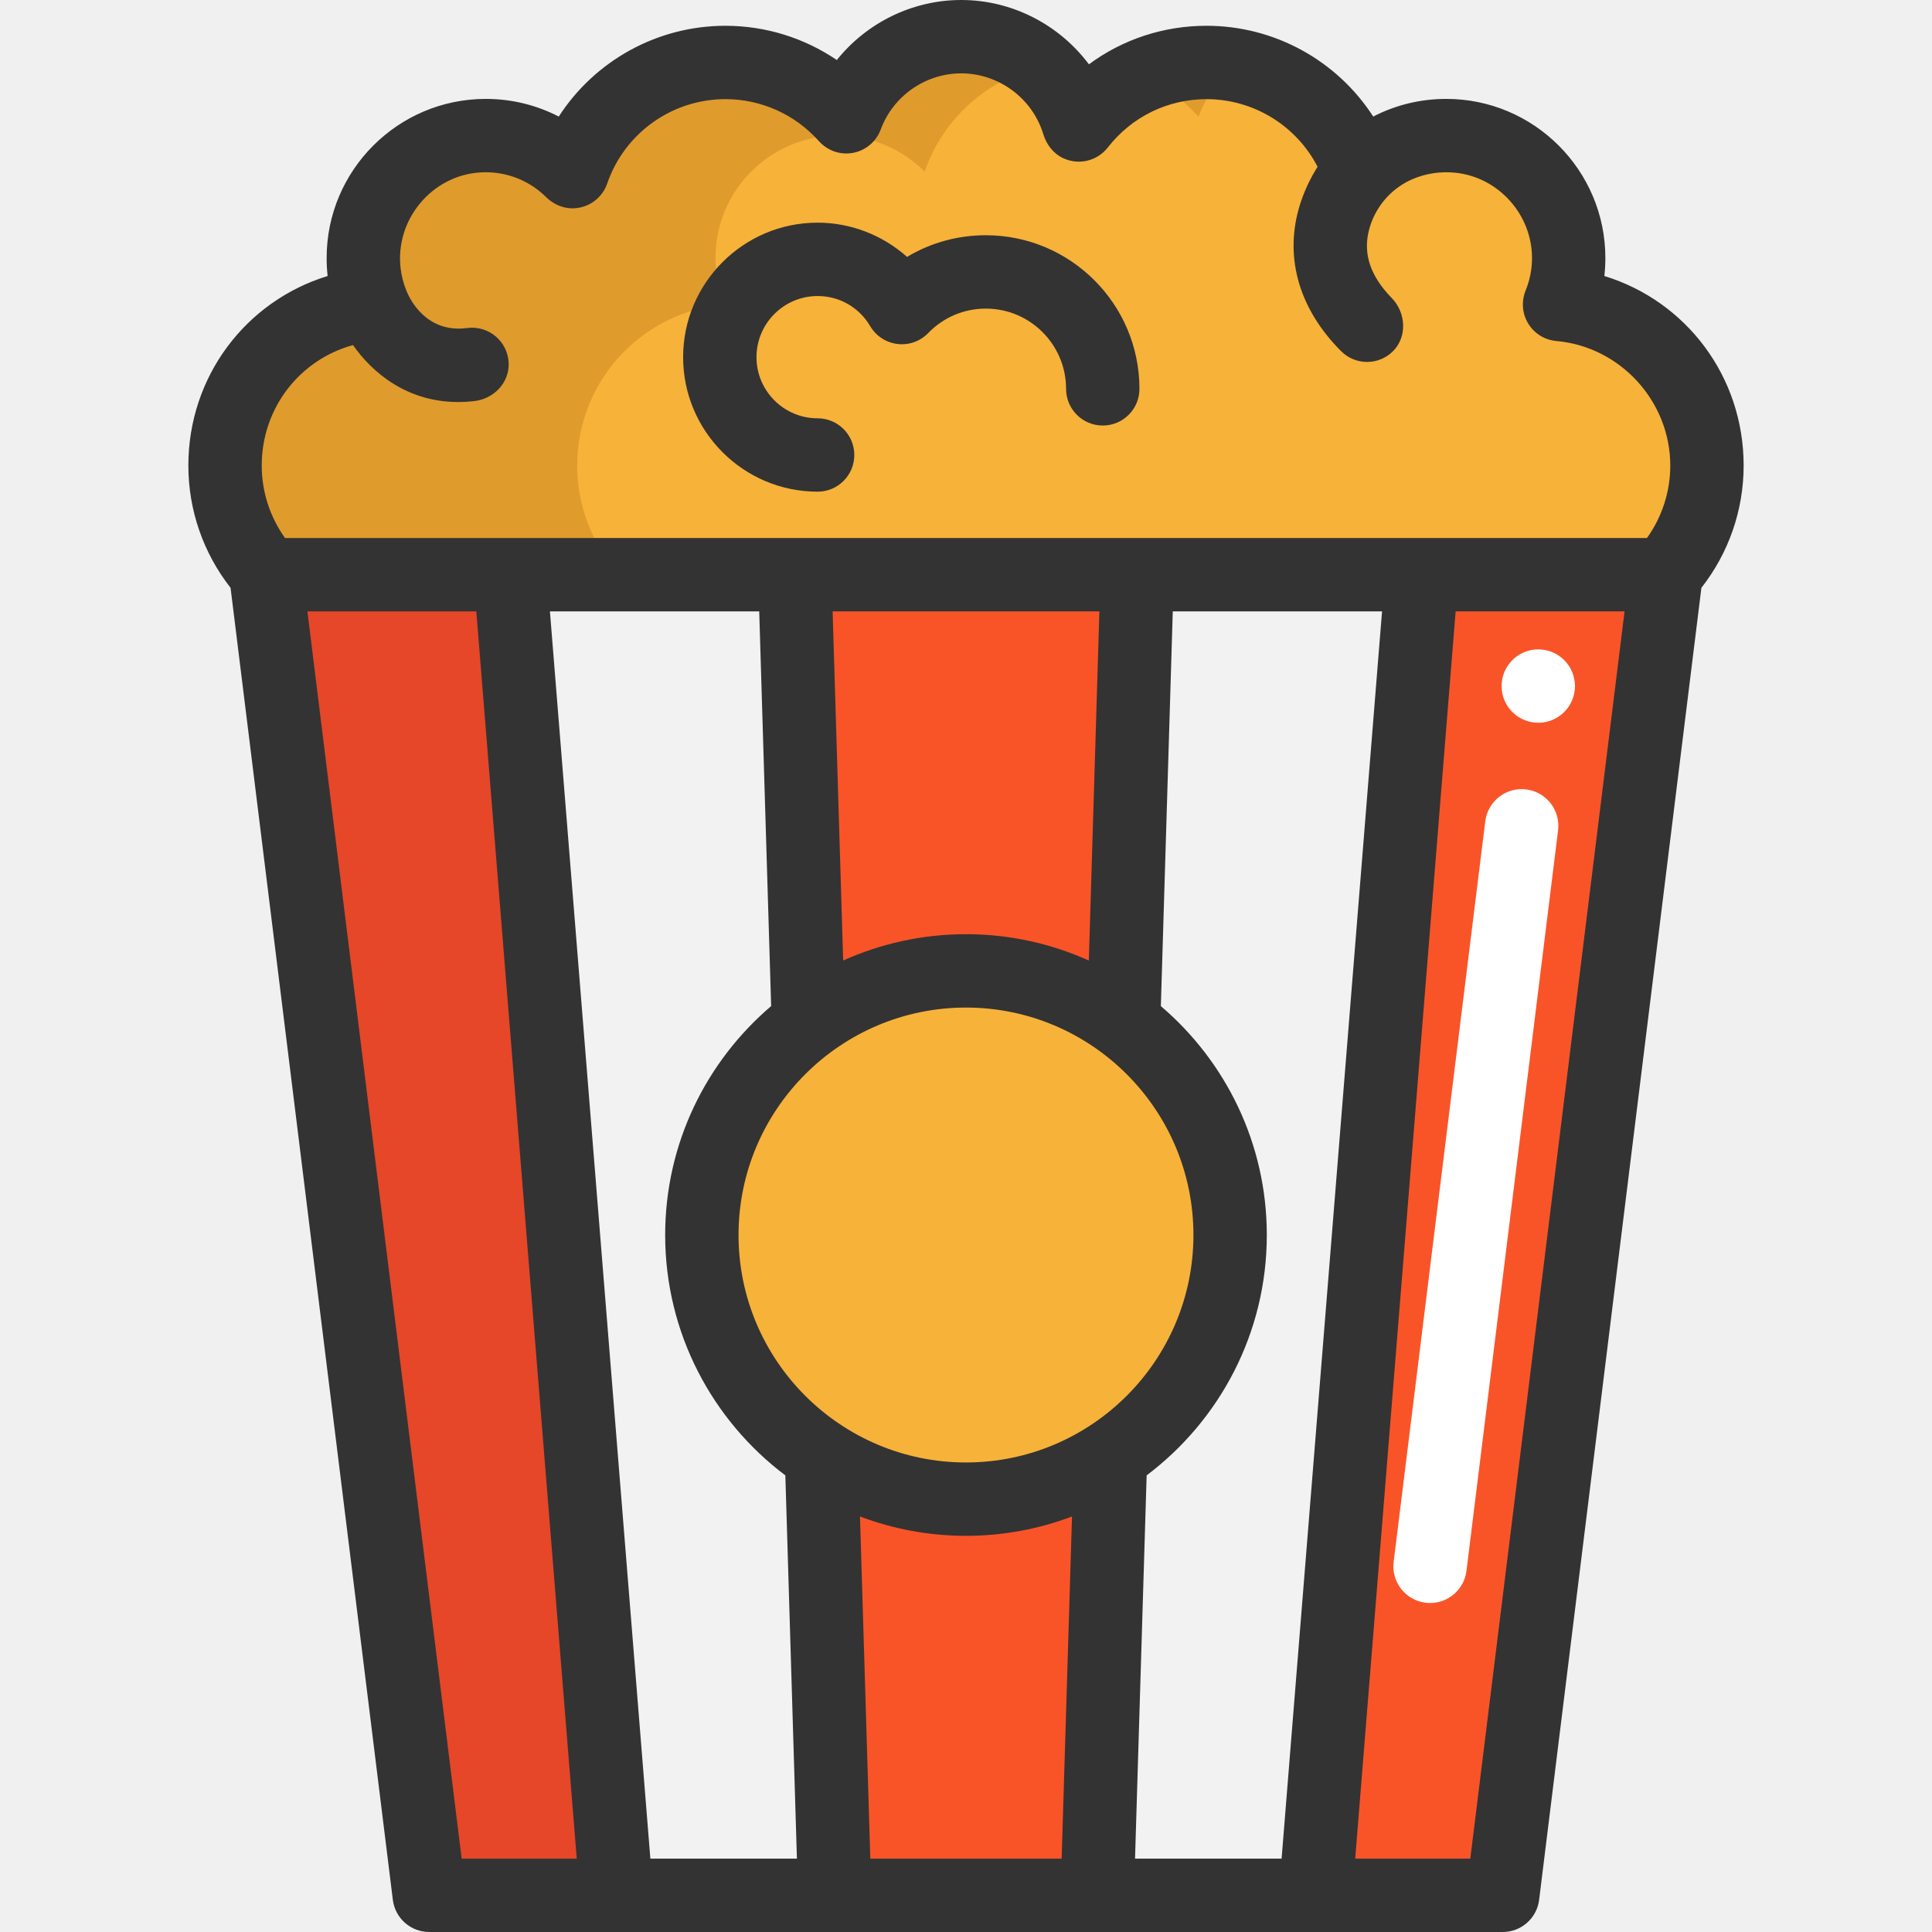
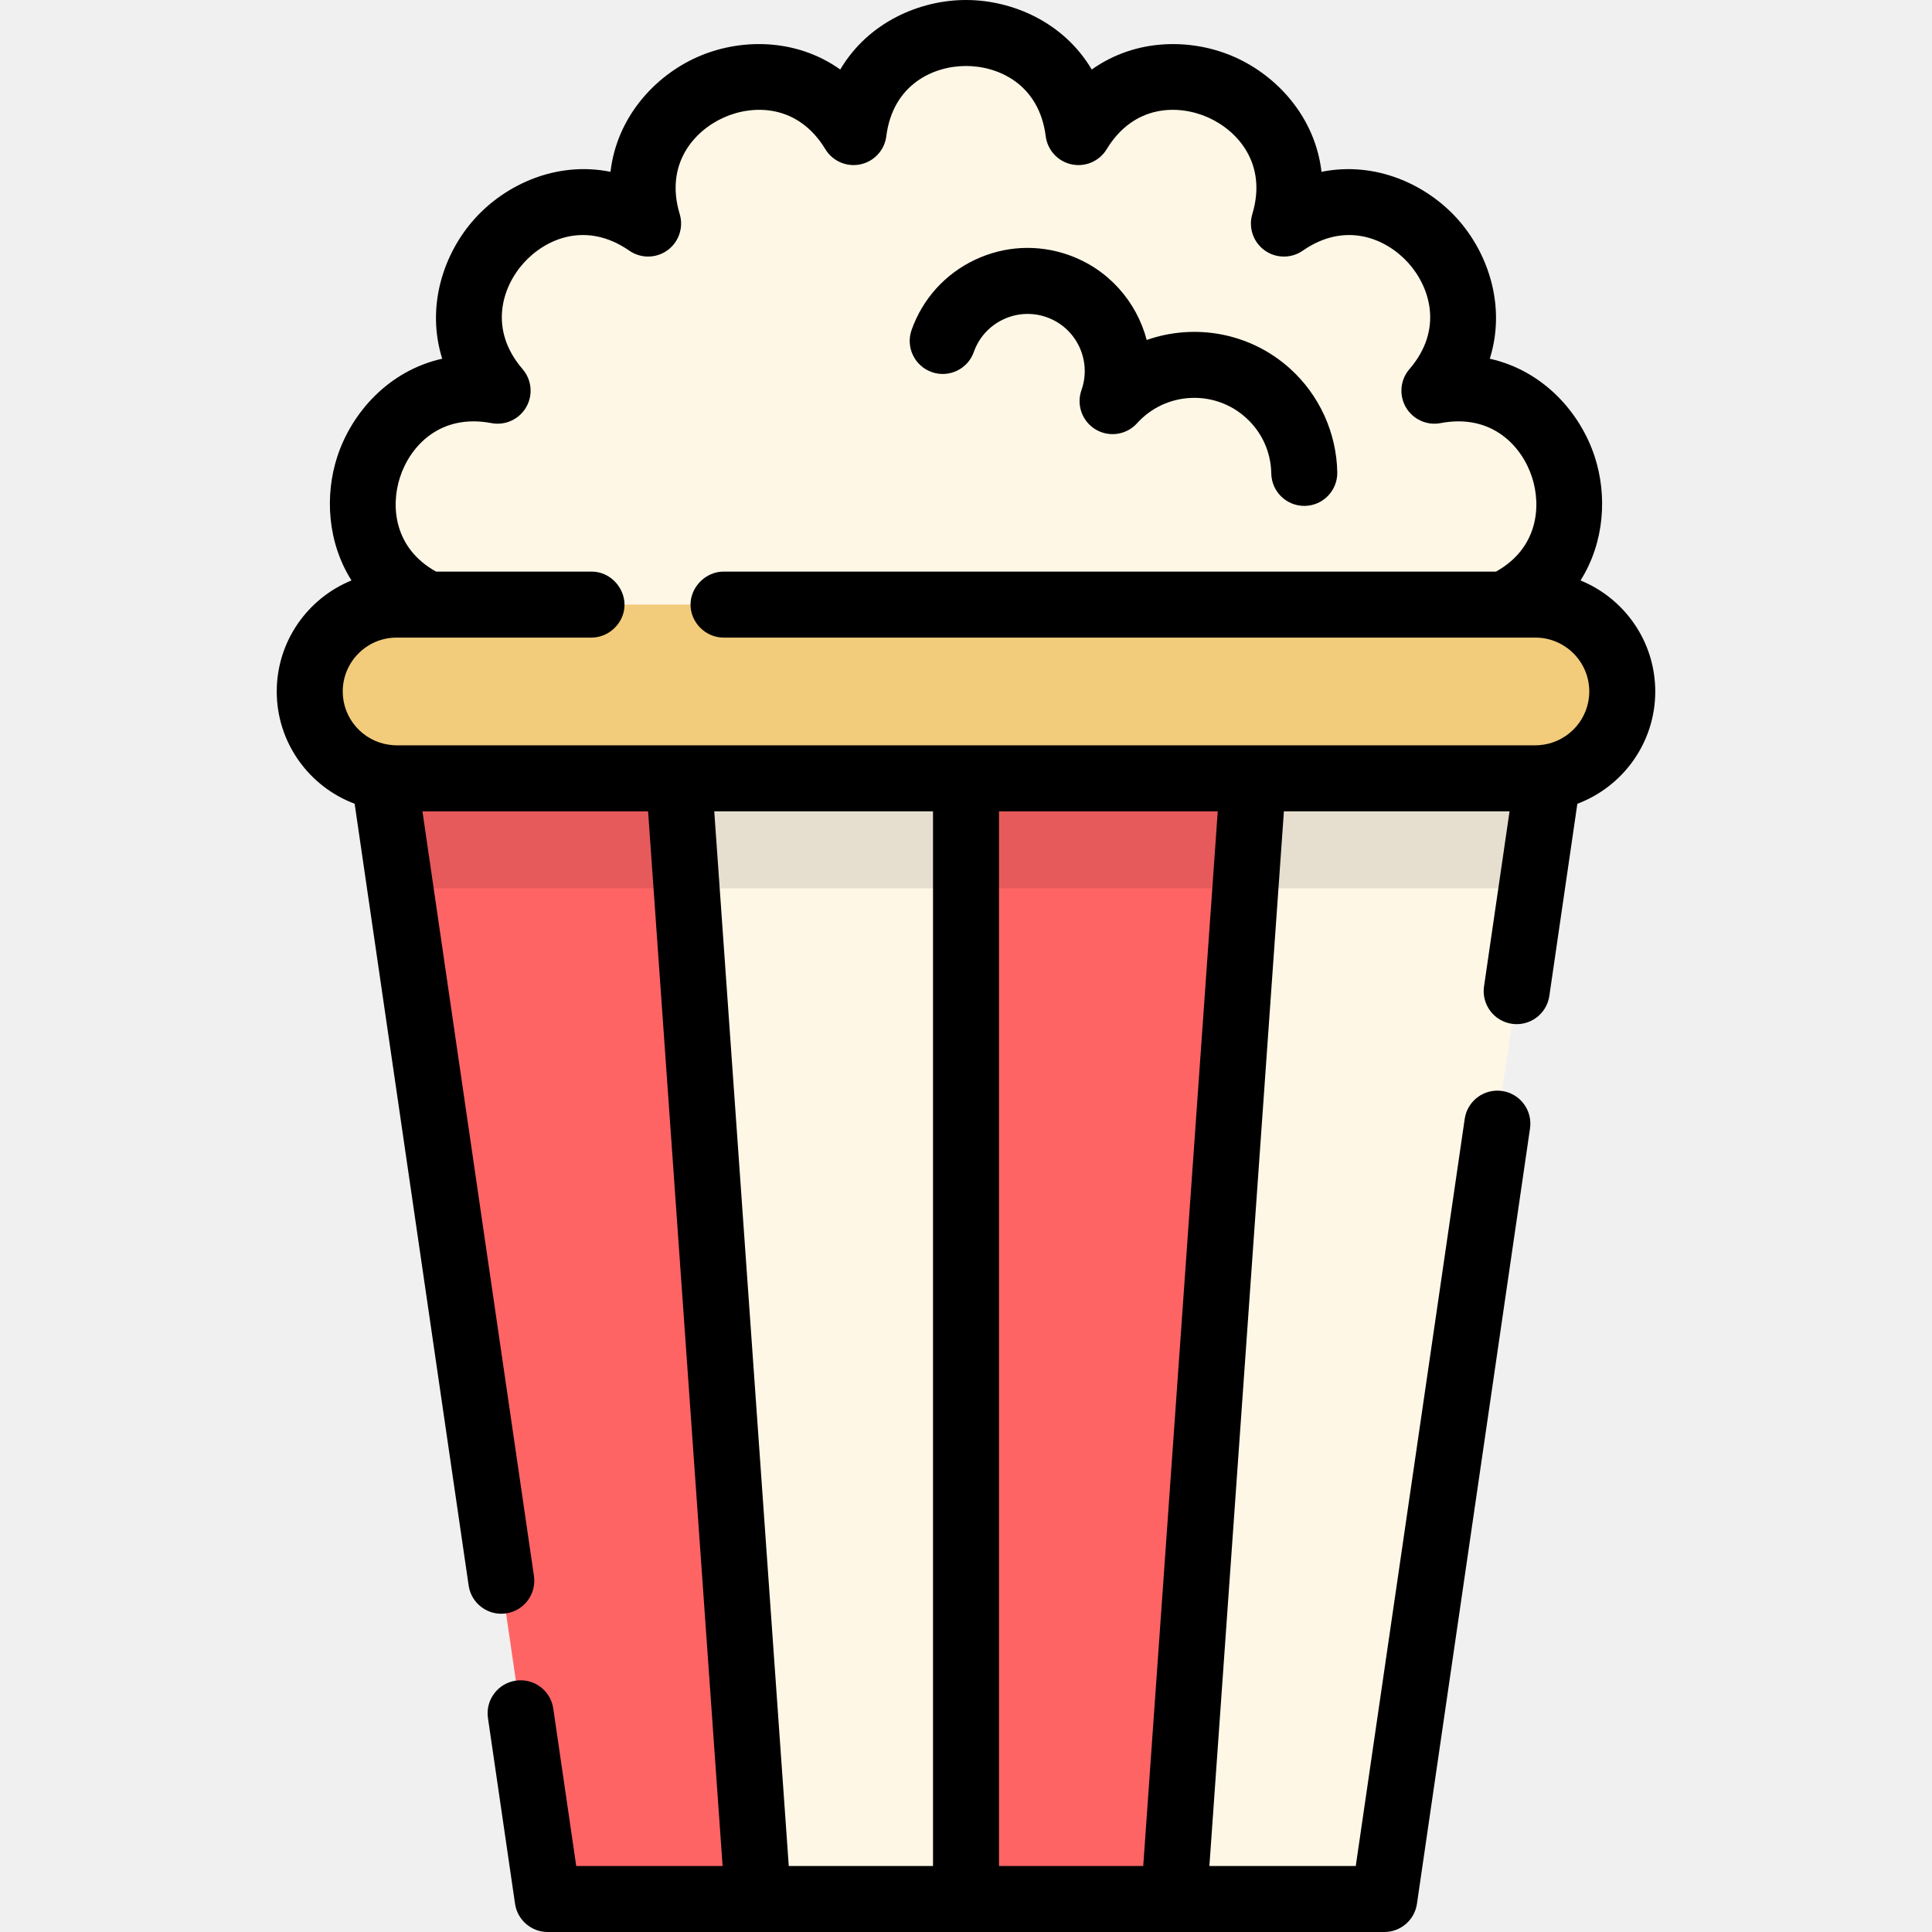
- <svg xmlns="http://www.w3.org/2000/svg" version="1.1" id="Layer_1" x="0px" y="0px" viewBox="0 0 395 395" style="enable-background:new 0 0 395 395;" xml:space="preserve" width="512" height="512">
-   <g>
-     <path style="fill:#F2F2F2;" d="M290.693,117.499l-21.75,270h-44.61l2.72-89.8c14.73-9.64,24.45-26.28,24.45-45.2   c0-17.75-8.56-33.49-21.78-43.33l0.01-0.01l2.77-91.66H290.693z" />
-     <path style="fill:#F2F2F2;" d="M167.953,297.709l2.71,89.79h-44.62l-21.74-270h58.2l2.77,91.65l0.01,0.01   c-13.22,9.84-21.79,25.59-21.79,43.34C143.493,271.419,153.223,288.069,167.953,297.709z" />
-     <path style="fill:#F7B239;" d="M229.723,209.169c13.22,9.84,21.78,25.58,21.78,43.33c0,18.92-9.72,35.56-24.45,45.2   c-8.49,5.57-18.65,8.8-29.56,8.8c-10.9,0-21.06-3.23-29.54-8.79c-14.73-9.64-24.46-26.29-24.46-45.21   c0-17.75,8.57-33.5,21.79-43.34c8.99-6.7,20.14-10.66,32.21-10.66C209.563,198.499,220.723,202.469,229.723,209.169z" />
-     <path style="fill:#F7B239;" d="M76.143,62.249c-1.2-2.93-1.86-6.14-1.86-9.5c0-13.82,11.2-25.03,25.03-25.03   c6.93,0,13.2,2.82,17.74,7.37c4.46-12.98,16.77-22.32,31.27-22.32c9.83,0,18.66,4.29,24.71,11.11c3.53-9.56,12.72-16.38,23.5-16.38   c11.4,0,21.01,7.63,24.04,18.05c6.05-7.77,15.49-12.78,26.1-12.78c14.5,0,26.82,9.34,31.28,22.32c4.53-4.55,10.8-7.37,17.74-7.37   c13.82,0,25.03,11.21,25.03,25.03c0,3.36-0.67,6.57-1.87,9.5c16.89,1.48,30.14,15.65,30.14,32.93c0,8.6-3.29,16.44-8.68,22.32   h-49.62h-58.19h-70h-58.2h-49.62c-5.38-5.88-8.67-13.72-8.67-22.32C46.013,77.899,59.253,63.729,76.143,62.249z" />
-     <g>
-       <path style="fill:#E09B2D;" d="M148.139,62.249c-1.2-2.93-1.86-6.14-1.86-9.5c0-13.82,11.2-25.03,25.03-25.03    c6.93,0,13.2,2.82,17.74,7.37c3.675-10.696,12.687-18.906,23.856-21.469c-4.389-3.807-10.106-6.121-16.372-6.121    c-10.78,0-19.97,6.82-23.5,16.38c-6.05-6.82-14.88-11.11-24.71-11.11c-14.5,0-26.81,9.34-31.27,22.32    c-4.54-4.55-10.81-7.37-17.74-7.37c-13.83,0-25.03,11.21-25.03,25.03c0,3.36,0.66,6.57,1.86,9.5    c-16.89,1.48-30.13,15.65-30.13,32.93c0,8.6,3.29,16.44,8.67,22.32h49.62h22.376c-5.38-5.88-8.67-13.72-8.67-22.32    C118.009,77.899,131.249,63.729,148.139,62.249z" />
-       <path style="fill:#E09B2D;" d="M245.029,23.879c1.535-4.157,4.142-7.793,7.482-10.579c-1.897-0.339-3.844-0.531-5.839-0.531    c-4.686,0-9.142,0.98-13.181,2.741C237.928,17.441,241.862,20.309,245.029,23.879z" />
-     </g>
-     <polygon style="fill:#E54728;" points="104.303,117.499 126.043,387.499 87.763,387.499 54.363,117.499 54.683,117.499  " />
-     <path style="fill:#F95428;" d="M227.053,297.699l-2.72,89.8h-53.67l-2.71-89.79c8.48,5.56,18.64,8.79,29.54,8.79   C208.403,306.499,218.563,303.269,227.053,297.699z" />
-     <path style="fill:#F95428;" d="M232.503,117.499l-2.77,91.66l-0.01,0.01c-9-6.7-20.16-10.67-32.23-10.67   c-12.07,0-23.22,3.96-32.21,10.66l-0.01-0.01l-2.77-91.65H232.503z" />
-     <polygon style="fill:#F95428;" points="340.633,117.499 307.233,387.499 268.943,387.499 290.693,117.499 340.313,117.499  " />
-     <path style="fill:#FFFFFF;" d="M292.388,327.74c-0.308,0-0.618-0.019-0.931-0.057c-4.11-0.509-7.031-4.253-6.522-8.364   l18.729-151.403c0.509-4.111,4.26-7.031,8.364-6.523c4.11,0.509,7.031,4.253,6.522,8.364L299.821,321.16   C299.352,324.959,296.119,327.74,292.388,327.74z" />
-     <circle style="fill:#FFFFFF;" cx="314.503" cy="140.269" r="7.5" />
-     <g>
-       <path style="fill:#333333;" d="M356.49,95.18c0-18.224-11.766-33.624-28.478-38.749c0.138-1.217,0.207-2.445,0.207-3.681    c0-17.937-14.593-32.53-32.53-32.53c-5.284,0-10.372,1.249-14.931,3.609C273.405,12.444,260.658,5.27,246.67,5.27    c-8.806,0-17.161,2.793-24.042,7.88C216.597,5.083,206.967,0,196.53,0c-10.035,0-19.362,4.681-25.44,12.271    c-6.656-4.518-14.58-7.001-22.77-7.001c-13.984,0-26.729,7.176-34.081,18.562c-4.562-2.361-9.65-3.612-14.929-3.612    c-17.937,0-32.53,14.593-32.53,32.53c0,1.237,0.068,2.465,0.205,3.679C50.276,61.553,38.51,76.954,38.51,95.18    c0,9.117,3.049,17.877,8.628,24.997l33.177,268.244c0.465,3.758,3.657,6.579,7.443,6.579h219.476c3.786,0,6.979-2.822,7.443-6.579    l33.177-268.245C353.438,113.059,356.49,104.3,356.49,95.18z M72.174,70.552c3.962,5.668,11.057,11.641,21.488,11.641    c1.089,0,2.214-0.065,3.376-0.202c3.924-0.464,7.074-3.727,6.961-7.677c-0.13-4.527-4.117-7.831-8.49-7.249    c-8.415,1.125-11.775-6.039-12.373-7.52c-0.01-0.025-0.022-0.048-0.032-0.073c-0.009-0.021-0.013-0.044-0.022-0.065    c-0.601-1.466-0.995-2.997-1.18-4.571c-1.153-9.839,6.288-18.899,16.171-19.575c5.107-0.349,9.975,1.472,13.583,5.04    c1.403,1.388,3.278,2.26,5.251,2.289c3.334,0.049,6.199-2.046,7.236-5.064c3.547-10.322,13.263-17.257,24.177-17.257    c7.277,0,14.221,3.113,19.06,8.544c1.334,1.497,3.219,2.451,5.222,2.557c3.374,0.178,6.344-1.861,7.464-4.893    C182.6,19.613,189.217,15,196.53,15c7.675,0,14.541,5.1,16.774,12.431c0.651,2.136,2.074,4.002,4.106,4.928    c3.269,1.488,6.978,0.495,9.077-2.2c4.894-6.284,12.251-9.888,20.184-9.888c9.659,0,18.37,5.431,22.71,13.826    c-1.381,2.191-2.907,5.154-3.886,8.706c-2.827,10.262,0.264,20.561,8.702,29C275.661,73.268,277.581,74,279.5,74    c1.886,0,3.772-0.707,5.227-2.121c3.015-2.93,2.761-7.928-0.175-10.938c-4.338-4.447-5.877-8.944-4.704-13.74    c0.127-0.519,0.279-1.019,0.449-1.496c1.434-4.039,4.511-7.357,8.444-9.058c2.72-1.176,5.739-1.652,8.836-1.33    c8.824,0.917,15.655,8.584,15.643,17.455c-0.003,2.275-0.439,4.497-1.298,6.603c-0.673,1.65-0.76,3.516-0.201,5.208    c0.962,2.911,3.534,4.88,6.475,5.138c13.063,1.145,23.295,12.327,23.295,25.459c0,5.36-1.688,10.512-4.767,14.82H58.271    c-3.075-4.311-4.761-9.463-4.761-14.82C53.51,83.43,61.265,73.547,72.174,70.552z M197.497,299.003    c-25.642,0-46.503-20.861-46.503-46.503s20.861-46.503,46.503-46.503c25.642,0,46.503,20.861,46.503,46.503    S223.139,299.003,197.497,299.003z M197.497,190.997c-8.942,0-17.437,1.934-25.11,5.381L170.23,125h54.541l-2.158,71.38    C214.937,192.932,206.441,190.997,197.497,190.997z M155.223,125l2.439,80.696c-13.245,11.29-21.668,28.077-21.668,46.804    c0,20.064,9.66,37.912,24.571,49.146L162.93,380h-29.962l-20.535-255H155.223z M175.826,310.049    c6.745,2.548,14.045,3.954,21.671,3.954c7.628,0,14.93-1.406,21.676-3.956L217.054,380h-39.117L175.826,310.049z M234.433,301.642    C249.342,290.408,259,272.562,259,252.5c0-18.724-8.421-35.509-21.662-46.799L239.776,125h42.784l-20.535,255H232.06    L234.433,301.642z M62.849,125h34.535l20.535,255H94.388L62.849,125z M300.604,380h-23.531l20.535-255h34.536L300.604,380z" />
-       <path style="fill:#333333;" d="M167.164,100.524c4.142,0,7.5-3.358,7.5-7.5s-3.358-7.5-7.5-7.5c-6.893,0-12.5-5.607-12.5-12.5    s5.607-12.5,12.5-12.5c4.454,0,8.476,2.307,10.758,6.171c1.19,2.015,3.253,3.359,5.577,3.634c2.326,0.276,4.644-0.551,6.271-2.232    c3.122-3.226,7.308-5.002,11.786-5.002c9.046,0,16.405,7.359,16.405,16.406c0,4.142,3.357,7.5,7.5,7.5s7.5-3.358,7.5-7.5    c0-17.317-14.088-31.406-31.405-31.406c-5.774,0-11.293,1.54-16.105,4.429c-4.978-4.432-11.484-7-18.286-7    c-15.164,0-27.5,12.336-27.5,27.5S152,100.524,167.164,100.524z" />
-     </g>
-   </g>
+ <svg xmlns="http://www.w3.org/2000/svg" viewBox="0 0 512 512" xml:space="preserve">
+   <path d="M380.131 103.539c23.05-26.728-10.89-64.423-39.88-44.292 10.186-33.793-36.151-54.423-54.448-24.241-4.439-35.015-55.161-35.015-59.601 0-18.297-30.182-64.635-9.552-54.448 24.241-28.993-20.13-62.933 17.564-39.883 44.292-34.672-6.598-50.346 41.642-18.417 56.684v23.024h285.095v-23.024c31.928-15.041 16.254-63.282-18.418-56.684zm-206.539 79.709 6.309 23.025-13.563 11.809 22.073 272.363 12.473 12.81h165.969l46.667-320.007z" fill="#fff7e6" />
+   <path d="M256.001 206.273v296.982h55.117l20.983-296.982-17.471-22.187h-44.978l-13.651 22.187m-82.409-23.025H98.483l46.665 320.007h55.736l-20.983-296.982z" fill="#ff6465" />
+   <path opacity=".1" d="m98.483 183.248 7.607 52.174h299.822l7.608-52.174H173.592z" />
+   <path d="M406.894 160.224H105.109c-12.716 0-23.024 10.308-23.024 23.024 0 12.716 10.308 23.024 23.024 23.024h301.784c12.716 0 23.024-10.308 23.024-23.024.001-12.716-10.308-23.024-23.023-23.024z" fill="#f2cc7b" />
+   <path d="M246.911 98.6c4.551 1.614 9.549-.77 11.163-5.321a15.032 15.032 0 0 1 7.751-8.605 15.033 15.033 0 0 1 11.565-.605c7.864 2.787 11.995 11.452 9.209 19.318a8.745 8.745 0 0 0 14.734 8.779c7.543-8.359 20.477-9.025 28.833-1.484 4.243 3.828 6.635 9.084 6.737 14.798a8.744 8.744 0 0 0 8.74 8.588l.16-.001a8.745 8.745 0 0 0 8.587-8.9c-.187-10.455-4.745-20.47-12.51-27.473-10.656-9.612-25.318-12.042-37.993-7.596-2.653-10.104-10.093-18.77-20.66-22.513-8.211-2.909-17.067-2.447-24.934 1.302-7.864 3.75-13.799 10.339-16.709 18.552-1.608 4.55.775 9.549 5.327 11.161z" />
+   <path d="m93.984 213.003 30.229 207.296a8.746 8.746 0 0 0 17.307-2.525l-29.568-202.755h59.798l19.747 279.493h-38.79l-6.089-41.758a8.745 8.745 0 0 0-17.307 2.523l7.18 49.241a8.745 8.745 0 0 0 8.654 7.483h221.708a8.746 8.746 0 0 0 8.654-7.483l29.964-205.478a8.745 8.745 0 0 0-17.307-2.524l-28.873 197.996h-38.79l19.747-279.493h59.798l-6.782 46.518a8.746 8.746 0 0 0 17.307 2.523l7.445-51.056c12.047-4.518 20.644-16.15 20.644-29.755 0-13.286-8.201-24.687-19.804-29.422 6.465-10.262 7.044-22.699 3.773-32.762-3.78-11.633-13.573-22.819-27.82-26 4.369-13.929-.422-28.004-8.607-37.093-8.184-9.09-21.682-15.327-35.991-12.437-1.674-14.502-11.777-25.411-22.951-30.386-11.175-4.975-26.042-5.182-37.938 3.278C281.898 5.857 268.232 0 256.001 0c-12.23 0-25.897 5.858-33.325 18.424-11.895-8.458-26.765-8.251-37.936-3.278-11.175 4.975-21.278 15.884-22.952 30.386-14.307-2.888-27.809 3.349-35.991 12.437-8.185 9.089-12.976 23.164-8.607 37.093-14.246 3.182-24.041 14.368-27.82 26-3.269 10.063-2.692 22.501 3.773 32.762-11.604 4.736-19.804 16.137-19.804 29.423.001 13.606 8.599 25.237 20.645 29.756zm95.301 2.015h57.971v279.493h-38.225l-19.746-279.493zm113.684 279.493h-38.225V215.018h57.971l-19.746 279.493zm-197.86-325.543h51.651c4.395 0 8.256-3.479 8.699-7.85.478-4.703-3.103-9.115-7.805-9.595a9.1 9.1 0 0 0-.894-.045h-41.207c-11.011-6.12-12.103-17.149-9.548-25.011 2.676-8.234 10.631-16.926 24.232-14.338a8.746 8.746 0 0 0 8.258-14.301c-9.046-10.489-5.492-21.723.301-28.156 5.794-6.433 16.593-11.144 27.971-3.243a8.745 8.745 0 0 0 13.36-9.706c-3.997-13.262 3.818-22.079 11.728-25.599 7.906-3.521 19.692-3.429 26.871 8.415a8.746 8.746 0 0 0 16.153-3.434c1.741-13.74 12.468-18.616 21.124-18.616 8.656 0 19.383 4.875 21.126 18.616a8.746 8.746 0 0 0 16.154 3.434c7.178-11.845 18.961-11.935 26.868-8.414 7.909 3.521 15.724 12.338 11.728 25.599a8.743 8.743 0 0 0 13.36 9.706c11.381-7.902 22.178-3.189 27.971 3.243 5.792 6.434 9.346 17.667.301 28.156a8.744 8.744 0 0 0 8.258 14.301c13.596-2.59 21.556 6.105 24.232 14.338 2.553 7.861 1.463 18.891-9.548 25.011H191.741c-4.692 0-8.745 4.062-8.745 8.745 0 4.748 3.996 8.745 8.745 8.745h215.154c7.874 0 14.28 6.406 14.28 14.279 0 7.129-5.256 13.037-12.092 14.094-.043.006-.086.005-.129.01-.387.056-.73.096-1.051.124-.335.024-.668.051-1.009.051H105.109c-.688 0-1.378-.076-2.059-.175-.043-.006-.086-.005-.129-.01-6.836-1.059-12.092-6.967-12.092-14.094 0-7.874 6.406-14.28 14.28-14.28z" />
</svg>
